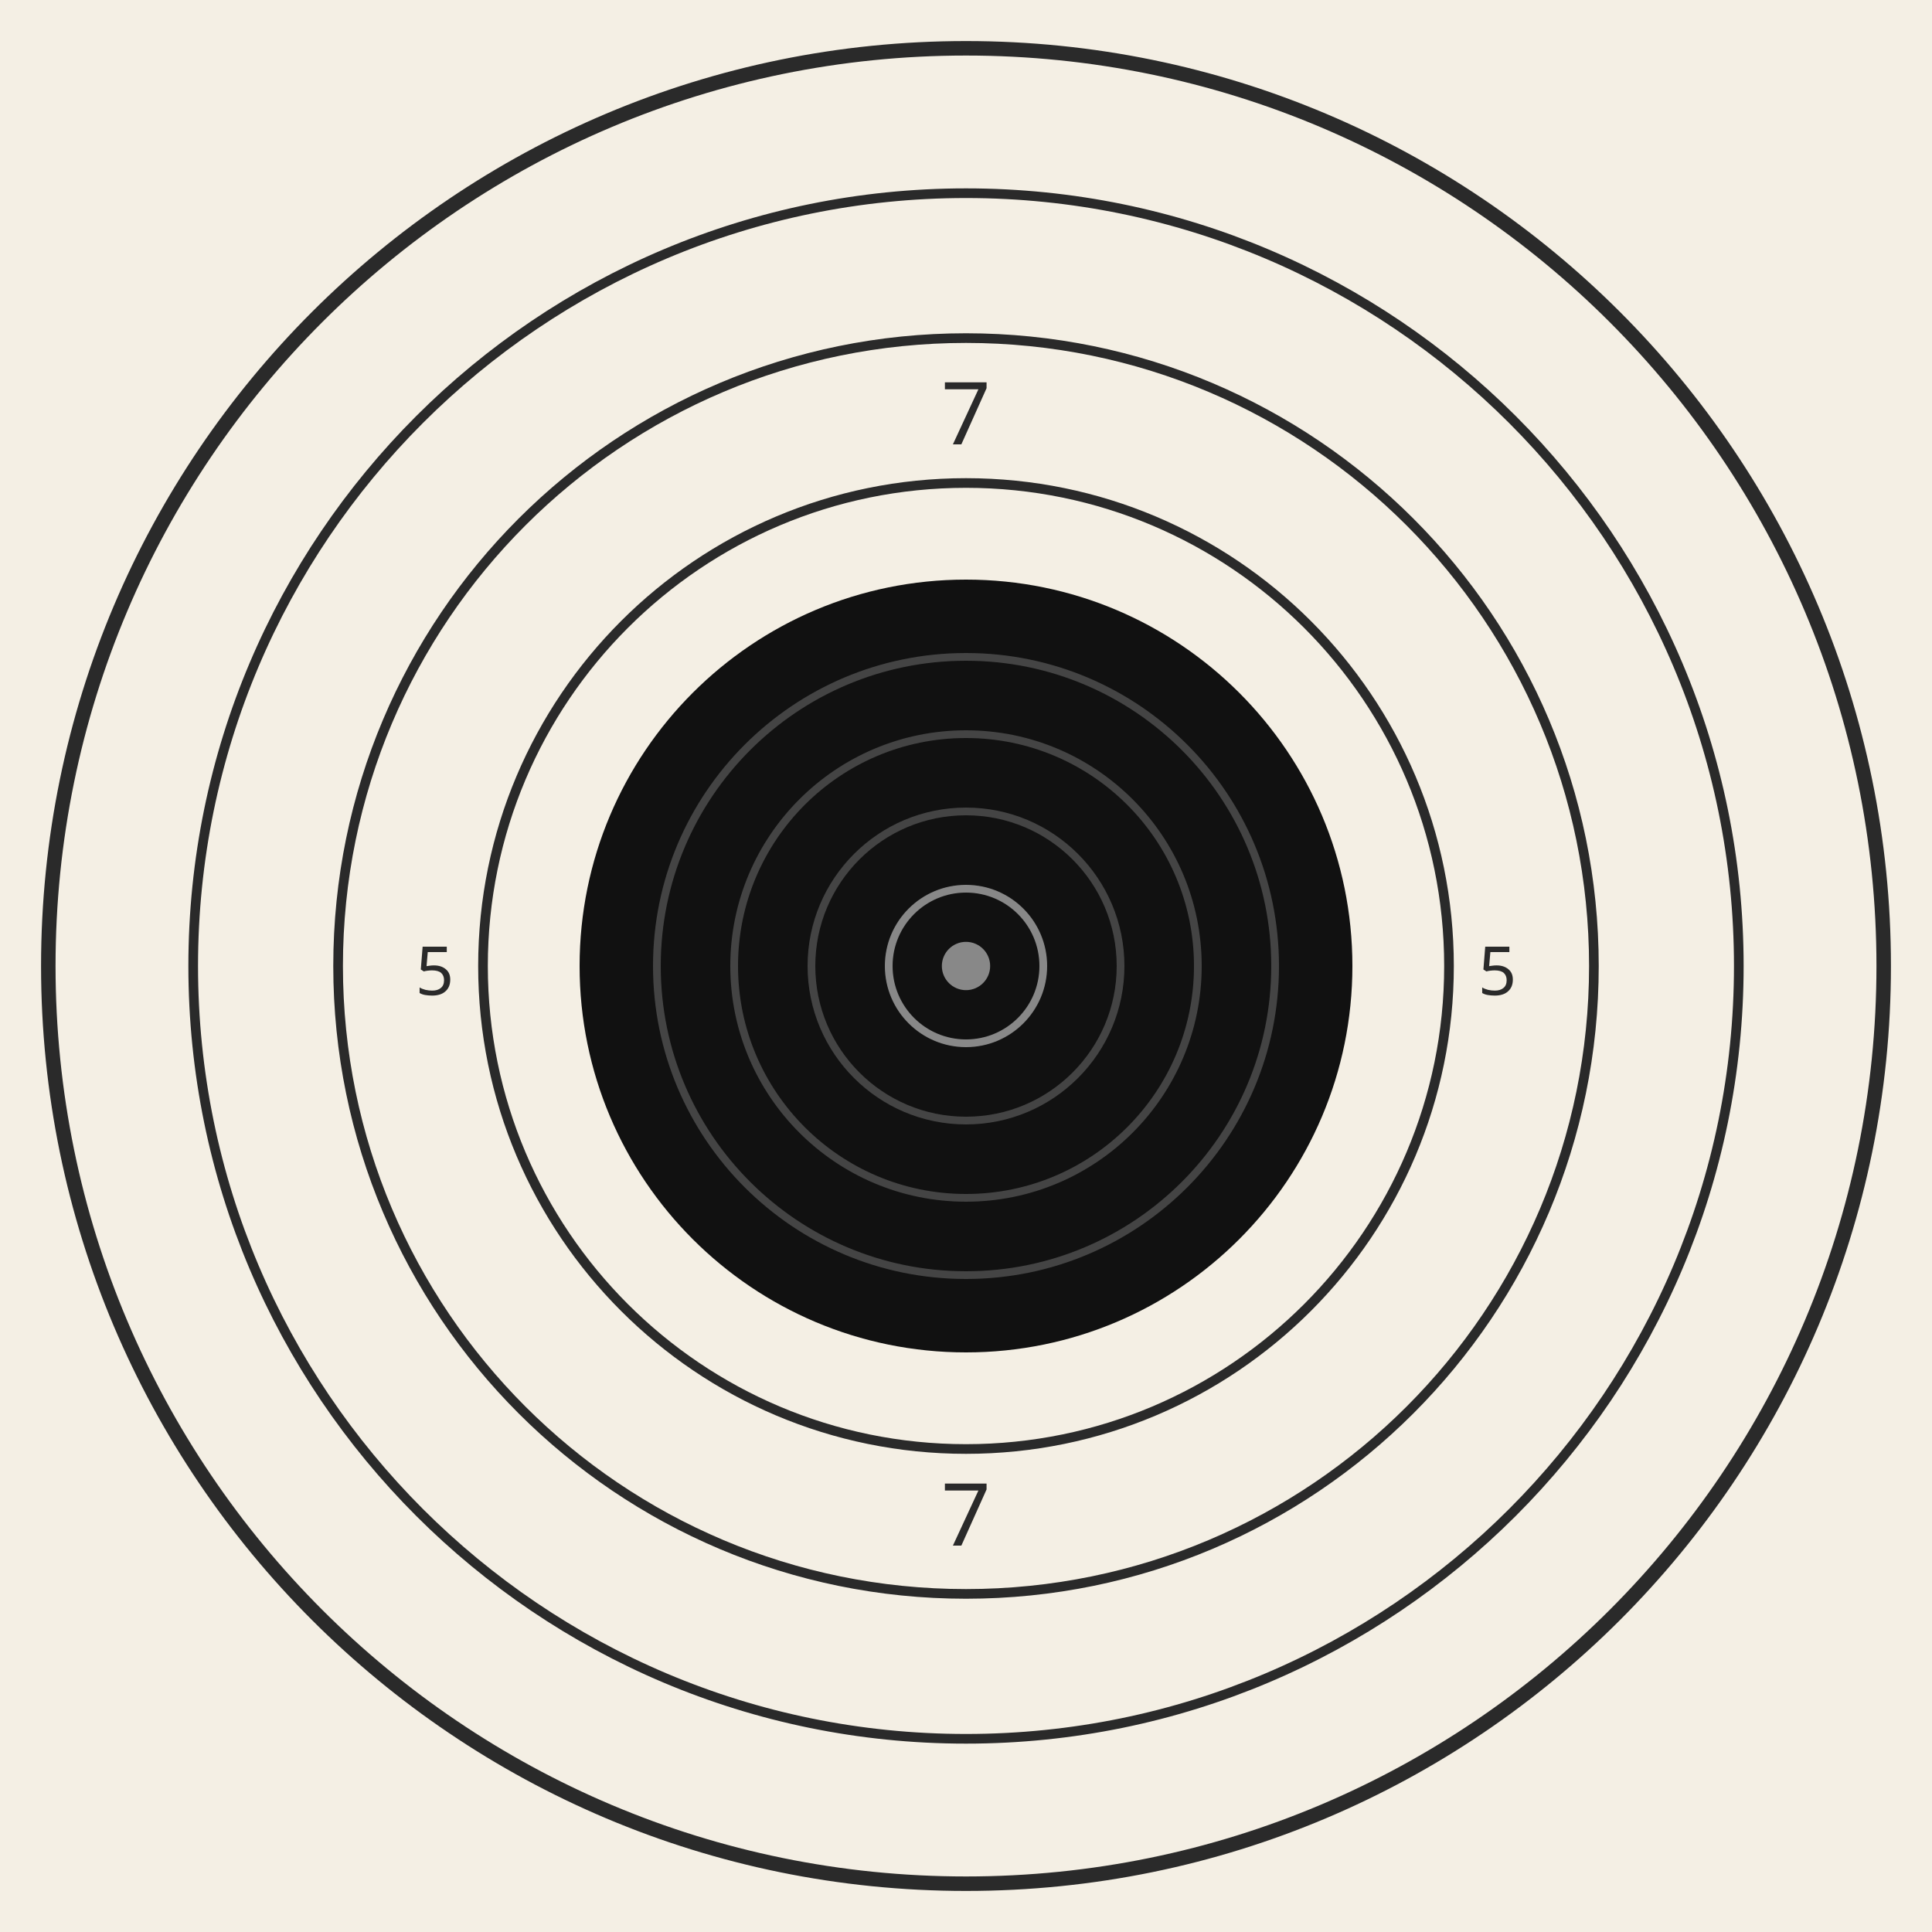
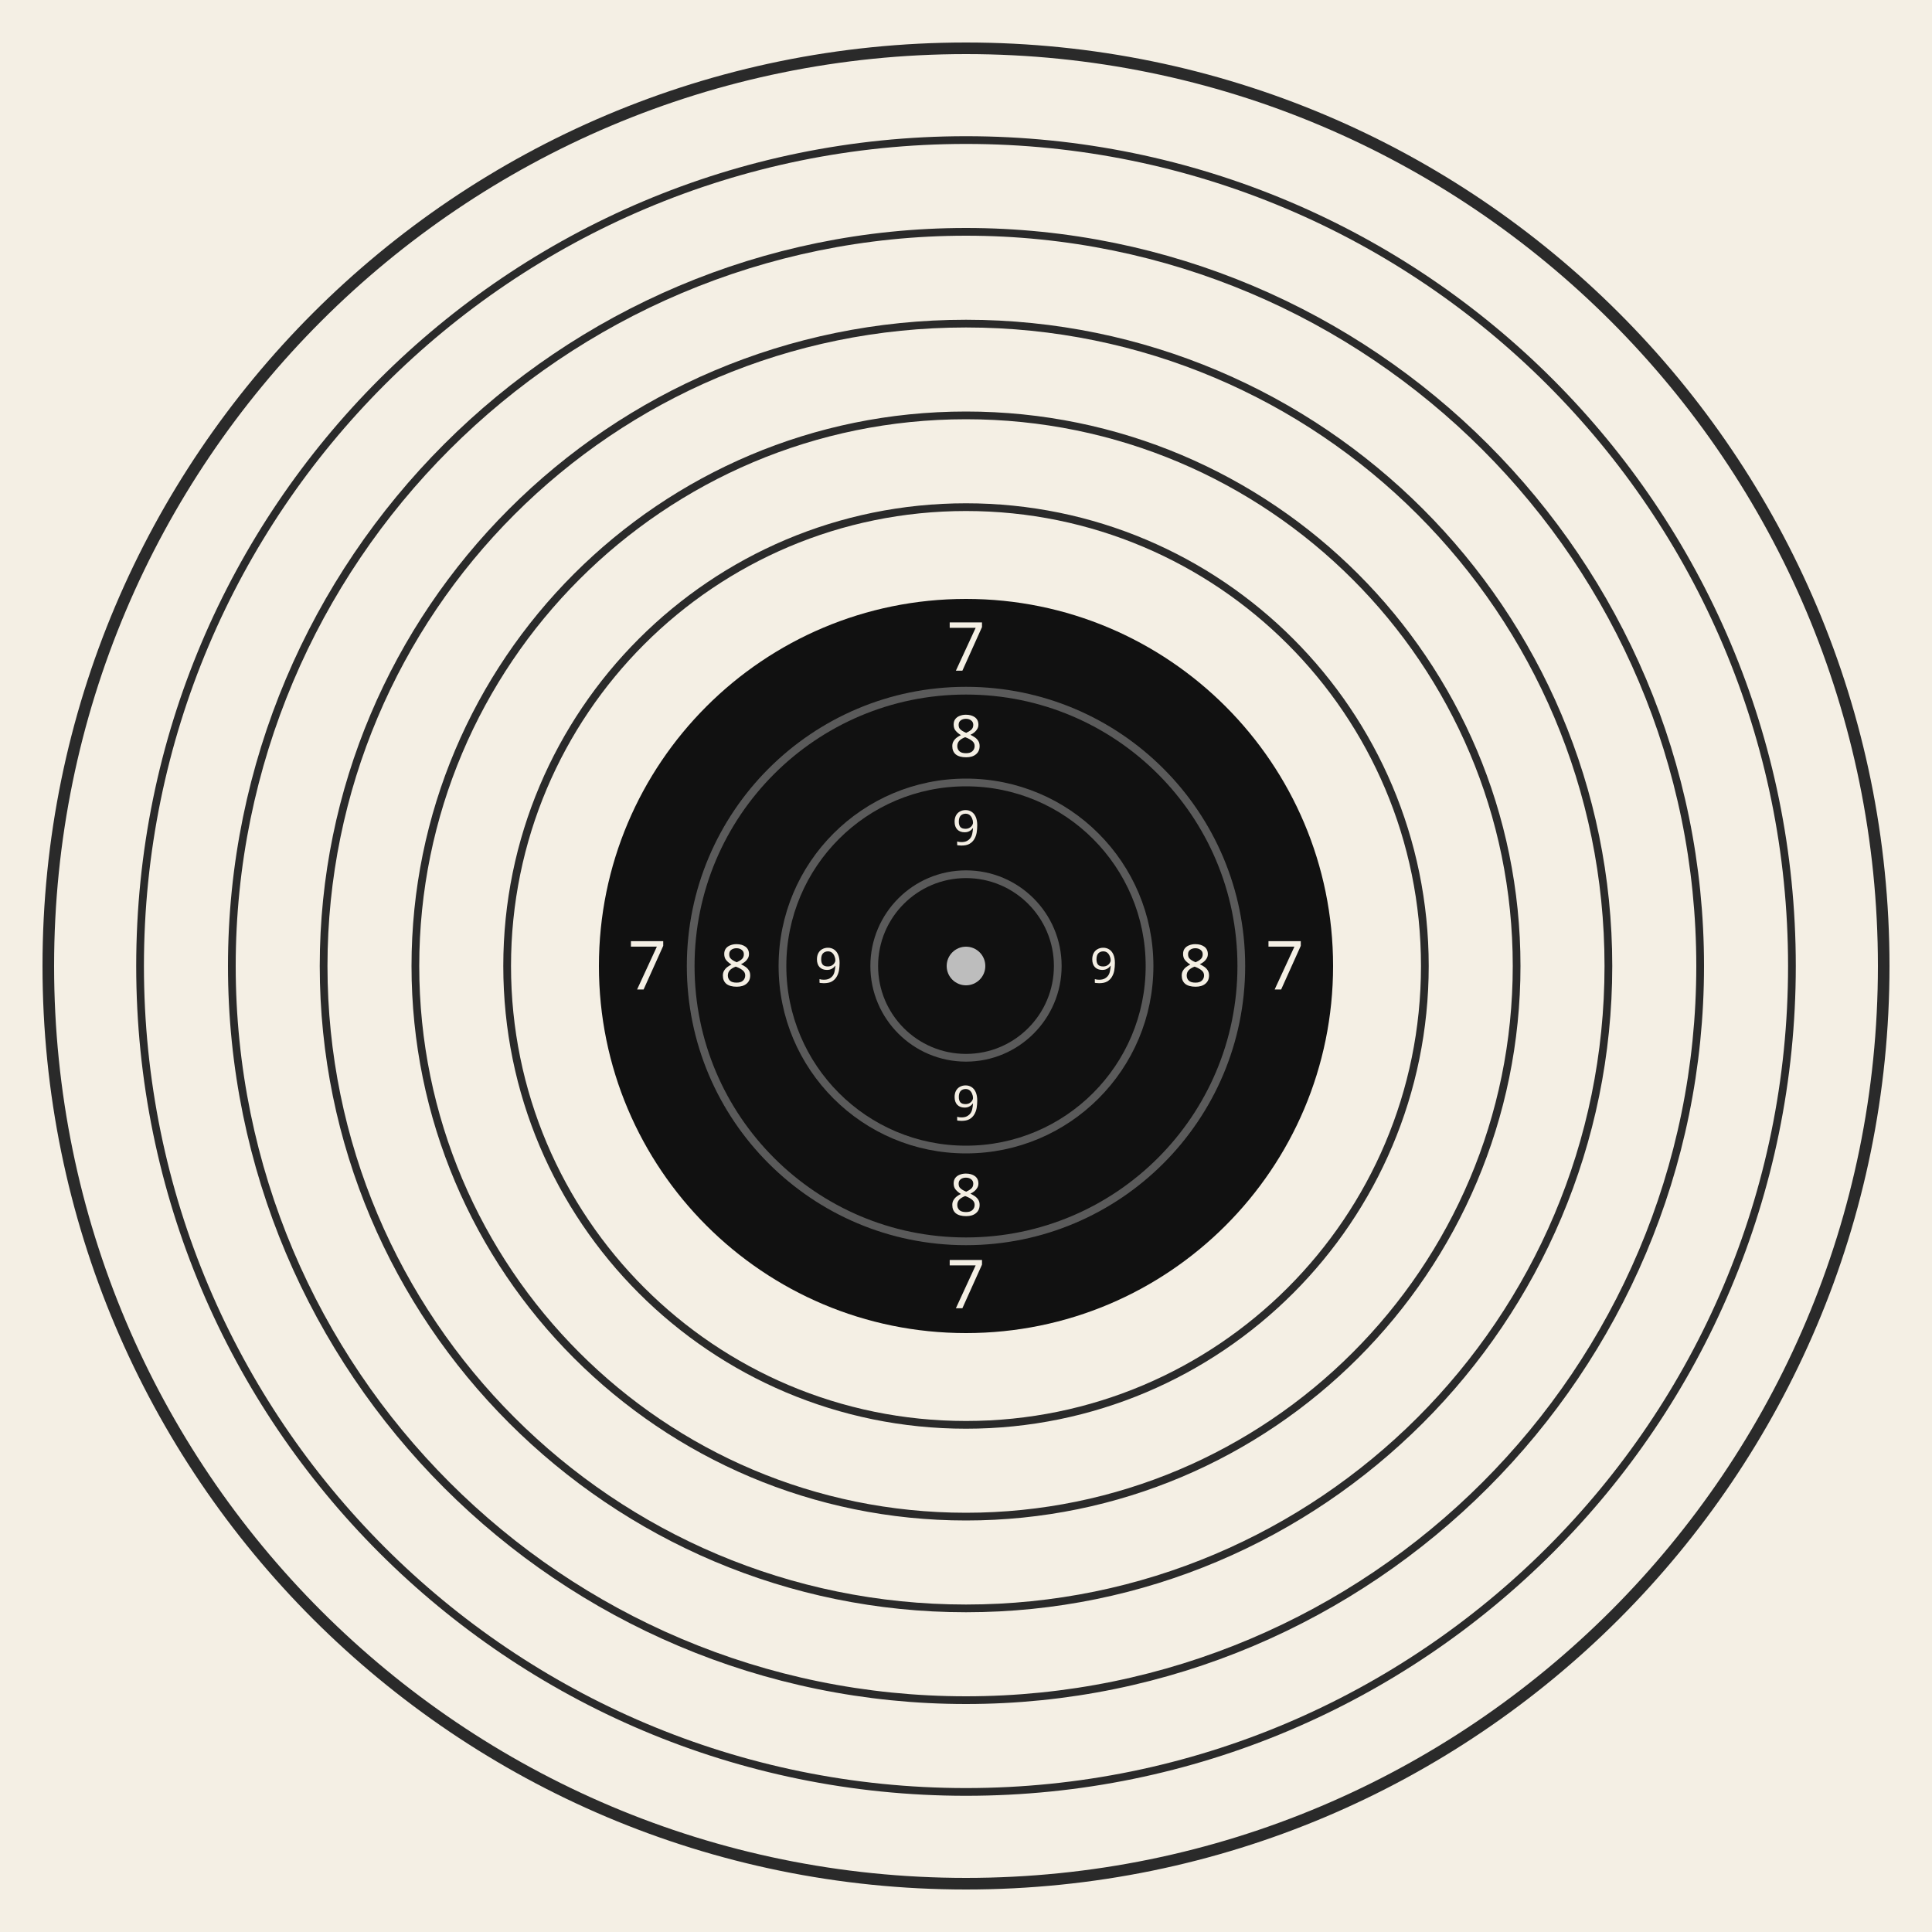
<svg xmlns="http://www.w3.org/2000/svg" viewBox="0 0 200 200" role="img" aria-label="ISSF pistol target">
  <rect x="0" y="0" width="200" height="200" fill="#f4efe4" />
-   <circle cx="100" cy="100" r="95" fill="#f4efe4" stroke="#2a2a2a" stroke-width="1.5" />
-   <circle cx="100" cy="100" r="80" fill="none" stroke="#2a2a2a" stroke-width="1" />
-   <circle cx="100" cy="100" r="65" fill="none" stroke="#2a2a2a" stroke-width="1" />
-   <circle cx="100" cy="100" r="50" fill="none" stroke="#2a2a2a" stroke-width="1" />
-   <circle cx="100" cy="100" r="40" fill="#111" />
-   <circle cx="100" cy="100" r="32" fill="none" stroke="#444" stroke-width="0.8" />
-   <circle cx="100" cy="100" r="24" fill="none" stroke="#444" stroke-width="0.8" />
-   <circle cx="100" cy="100" r="16" fill="none" stroke="#444" stroke-width="0.8" />
-   <circle cx="100" cy="100" r="8" fill="none" stroke="#888" stroke-width="0.8" />
-   <circle cx="100" cy="100" r="2.5" fill="#888" />
-   <text x="100" y="46" text-anchor="middle" font-size="9" fill="#2a2a2a" font-family="sans-serif">7</text>
-   <text x="100" y="160" text-anchor="middle" font-size="9" fill="#2a2a2a" font-family="sans-serif">7</text>
-   <text x="45" y="103" text-anchor="middle" font-size="7" fill="#2a2a2a" font-family="sans-serif">5</text>
-   <text x="155" y="103" text-anchor="middle" font-size="7" fill="#2a2a2a" font-family="sans-serif">5</text>
+   <circle cx="100" cy="100" r="95" fill="none" stroke="#2a2a2a" stroke-width="1.2" />
+   <circle cx="100" cy="100" r="85.5" fill="none" stroke="#2a2a2a" stroke-width="0.8" />
+   <circle cx="100" cy="100" r="76" fill="none" stroke="#2a2a2a" stroke-width="0.8" />
+   <circle cx="100" cy="100" r="66.5" fill="none" stroke="#2a2a2a" stroke-width="0.8" />
+   <circle cx="100" cy="100" r="57" fill="none" stroke="#2a2a2a" stroke-width="0.8" />
+   <circle cx="100" cy="100" r="47.5" fill="none" stroke="#2a2a2a" stroke-width="0.8" />
+   <circle cx="100" cy="100" r="38" fill="#111" />
+   <circle cx="100" cy="100" r="28.5" fill="none" stroke="#5a5a5a" stroke-width="0.8" />
+   <circle cx="100" cy="100" r="19" fill="none" stroke="#5a5a5a" stroke-width="0.8" />
+   <circle cx="100" cy="100" r="9.5" fill="none" stroke="#5a5a5a" stroke-width="0.8" />
+   <circle cx="100" cy="100" r="2" fill="#bdbdbd" />
+   <text x="100" y="67" text-anchor="middle" dominant-baseline="middle" font-size="7" fill="#f4efe4" font-family="sans-serif">7</text>
+   <text x="100" y="133" text-anchor="middle" dominant-baseline="middle" font-size="7" fill="#f4efe4" font-family="sans-serif">7</text>
+   <text x="67" y="100" text-anchor="middle" dominant-baseline="middle" font-size="7" fill="#f4efe4" font-family="sans-serif">7</text>
+   <text x="133" y="100" text-anchor="middle" dominant-baseline="middle" font-size="7" fill="#f4efe4" font-family="sans-serif">7</text>
+   <text x="100" y="76.25" text-anchor="middle" dominant-baseline="middle" font-size="6" fill="#f4efe4" font-family="sans-serif">8</text>
+   <text x="100" y="123.75" text-anchor="middle" dominant-baseline="middle" font-size="6" fill="#f4efe4" font-family="sans-serif">8</text>
+   <text x="76.25" y="100" text-anchor="middle" dominant-baseline="middle" font-size="6" fill="#f4efe4" font-family="sans-serif">8</text>
+   <text x="123.75" y="100" text-anchor="middle" dominant-baseline="middle" font-size="6" fill="#f4efe4" font-family="sans-serif">8</text>
+   <text x="100" y="85.75" text-anchor="middle" dominant-baseline="middle" font-size="5" fill="#f4efe4" font-family="sans-serif">9</text>
+   <text x="100" y="114.25" text-anchor="middle" dominant-baseline="middle" font-size="5" fill="#f4efe4" font-family="sans-serif">9</text>
+   <text x="85.75" y="100" text-anchor="middle" dominant-baseline="middle" font-size="5" fill="#f4efe4" font-family="sans-serif">9</text>
+   <text x="114.25" y="100" text-anchor="middle" dominant-baseline="middle" font-size="5" fill="#f4efe4" font-family="sans-serif">9</text>
</svg>
